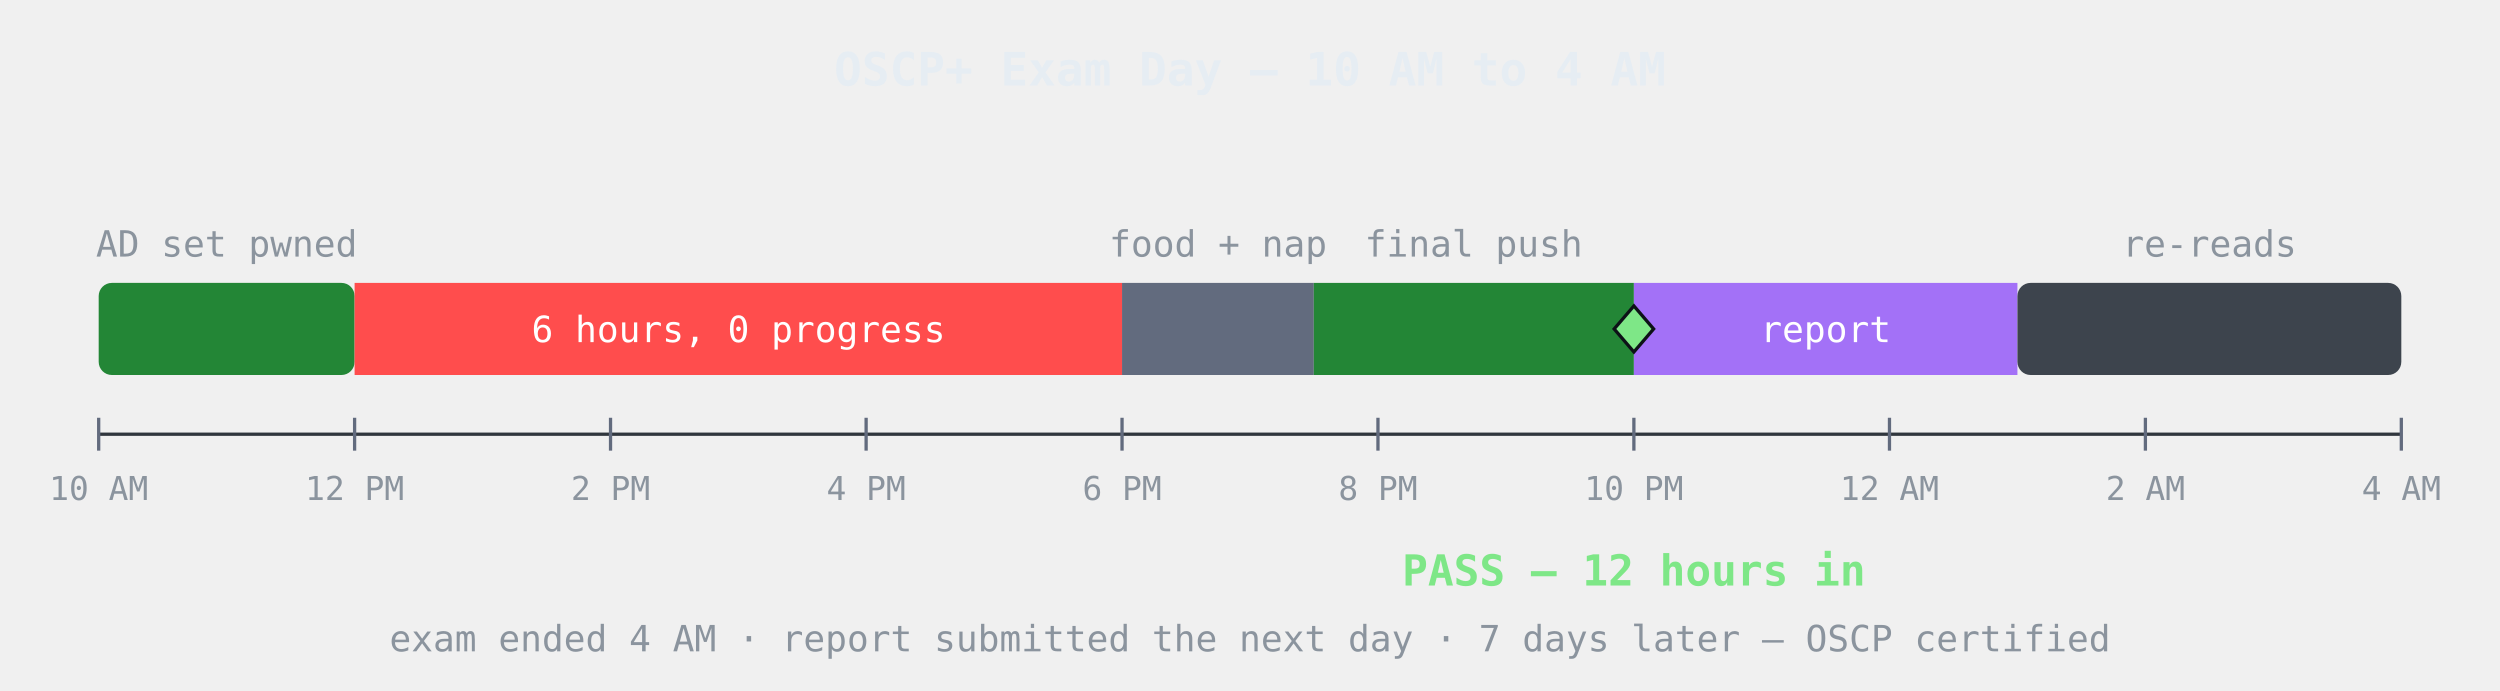
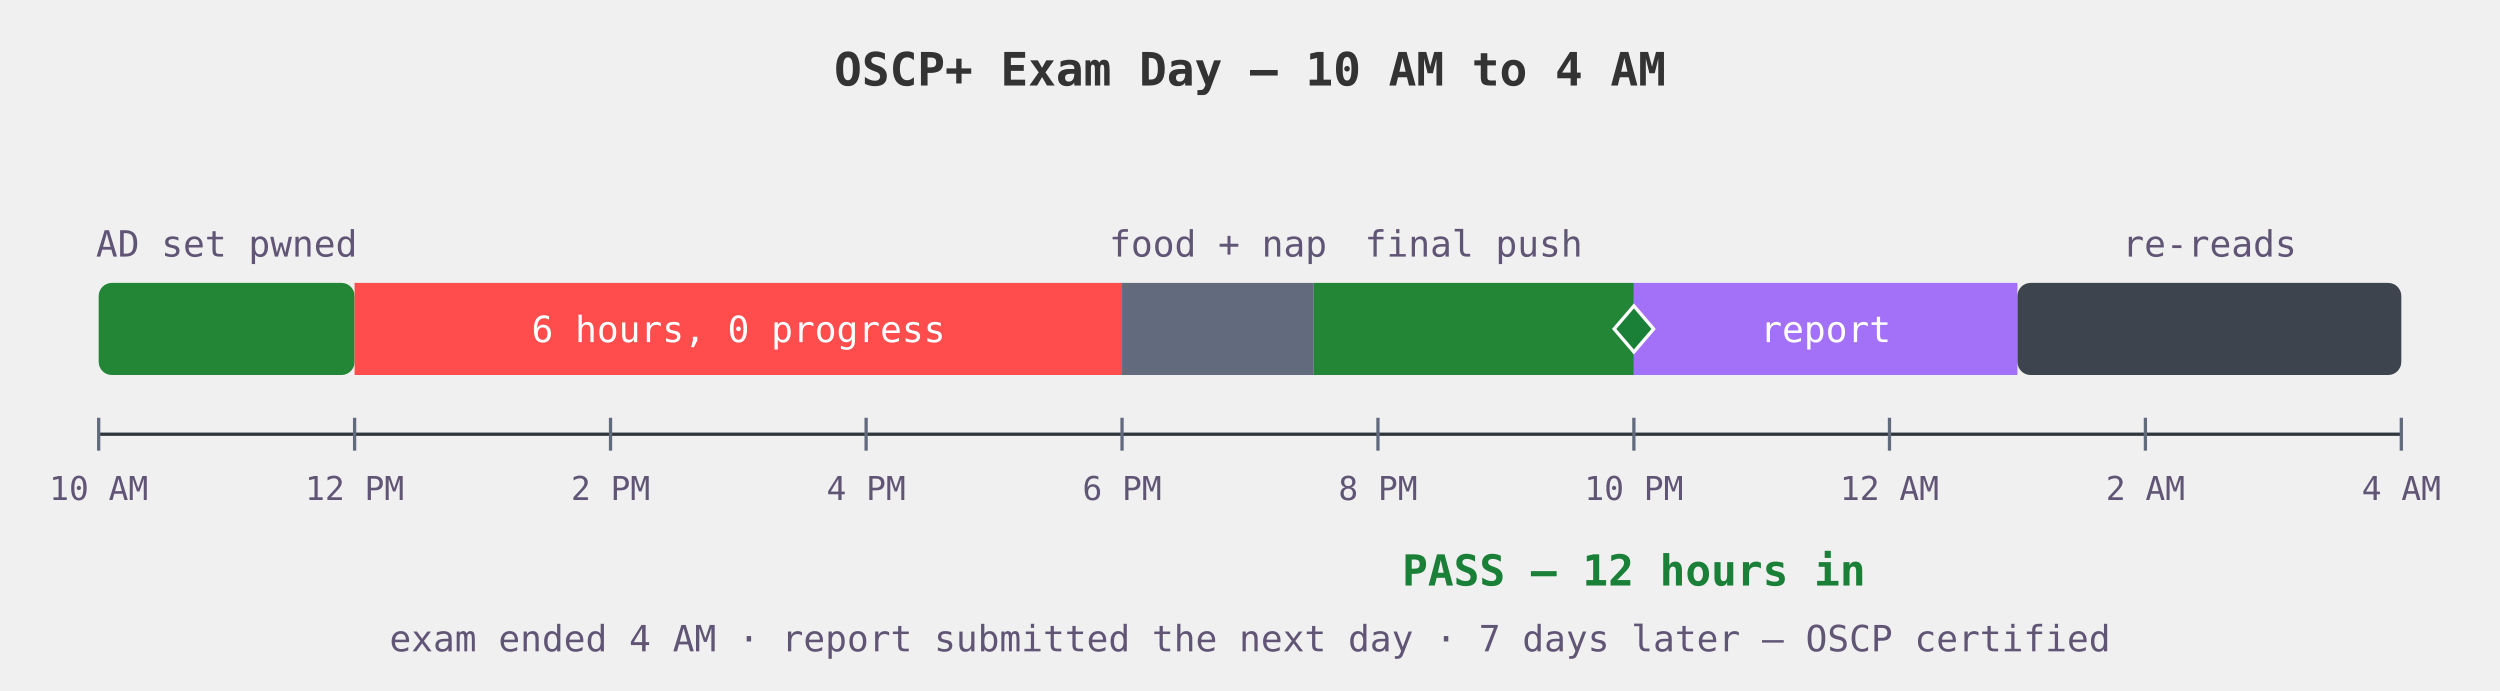
<svg xmlns="http://www.w3.org/2000/svg" viewBox="0 0 760 210" role="img" aria-label="OSCP+ exam day timeline from 10 AM to 4 AM">
  <g font-family="ui-monospace, 'JetBrains Mono', Menlo, monospace">
-     <text x="380" y="26" text-anchor="middle" font-size="14" font-weight="bold" fill="#e6edf3">OSCP+ Exam Day — 10 AM to 4 AM</text>
+     <text x="380" y="26" text-anchor="middle" font-size="14" font-weight="bold" fill="#333333">OSCP+ Exam Day — 10 AM to 4 AM</text>
    <rect x="30" y="86" width="77.8" height="28" rx="4" fill="#238636" />
    <rect x="107.8" y="86" width="233.3" height="28" fill="#ff4d4d" />
    <rect x="341.1" y="86" width="58.3" height="28" fill="#626b7e" />
    <rect x="399.4" y="86" width="97.3" height="28" fill="#238636" />
    <rect x="496.7" y="86" width="116.6" height="28" fill="#a371f7" />
    <rect x="613.3" y="86" width="116.7" height="28" rx="4" fill="#3d444d" />
-     <text x="68.9" y="78" text-anchor="middle" font-size="11" fill="#8b949e">AD set pwned</text>
-     <text x="370.3" y="78" text-anchor="middle" font-size="11" fill="#8b949e">food + nap</text>
-     <text x="448" y="78" text-anchor="middle" font-size="11" fill="#8b949e">final push</text>
-     <text x="671.7" y="78" text-anchor="middle" font-size="11" fill="#8b949e">re-reads</text>
+     <text x="68.9" y="78" text-anchor="middle" font-size="11" fill="#615576">AD set pwned</text>
+     <text x="370.3" y="78" text-anchor="middle" font-size="11" fill="#615576">food + nap</text>
+     <text x="448" y="78" text-anchor="middle" font-size="11" fill="#615576">final push</text>
+     <text x="671.7" y="78" text-anchor="middle" font-size="11" fill="#615576">re-reads</text>
    <text x="224.5" y="104" text-anchor="middle" font-size="11" fill="#ffffff">6 hours, 0 progress</text>
    <text x="555" y="104" text-anchor="middle" font-size="11" fill="#ffffff">report</text>
-     <polygon points="496.7,93 502.7,100 496.7,107 490.7,100" fill="#7ee787" stroke="#0d1117" stroke-width="1" />
-     <text x="496.7" y="178" text-anchor="middle" font-size="13" font-weight="bold" fill="#7ee787">PASS — 12 hours in</text>
+     <polygon points="496.7,93 502.7,100 496.7,107 490.7,100" fill="#1a7f37" stroke="#ffffff" stroke-width="1" />
+     <text x="496.7" y="178" text-anchor="middle" font-size="13" font-weight="bold" fill="#1a7f37">PASS — 12 hours in</text>
    <line x1="30" y1="132" x2="730" y2="132" stroke="#30363d" stroke-width="1" />
    <g stroke="#626b7e" stroke-width="1">
      <line x1="30" y1="127" x2="30" y2="137" />
      <line x1="107.8" y1="127" x2="107.8" y2="137" />
      <line x1="185.6" y1="127" x2="185.6" y2="137" />
      <line x1="263.3" y1="127" x2="263.3" y2="137" />
      <line x1="341.1" y1="127" x2="341.1" y2="137" />
      <line x1="418.9" y1="127" x2="418.9" y2="137" />
      <line x1="496.7" y1="127" x2="496.7" y2="137" />
      <line x1="574.4" y1="127" x2="574.4" y2="137" />
      <line x1="652.2" y1="127" x2="652.2" y2="137" />
      <line x1="730" y1="127" x2="730" y2="137" />
    </g>
-     <g font-size="10" fill="#8b949e" text-anchor="middle">
+     <g font-size="10" fill="#615576" text-anchor="middle">
      <text x="30" y="152">10 AM</text>
      <text x="107.8" y="152">12 PM</text>
      <text x="185.6" y="152">2 PM</text>
      <text x="263.3" y="152">4 PM</text>
      <text x="341.1" y="152">6 PM</text>
      <text x="418.9" y="152">8 PM</text>
      <text x="496.7" y="152">10 PM</text>
      <text x="574.4" y="152">12 AM</text>
      <text x="652.2" y="152">2 AM</text>
      <text x="730" y="152">4 AM</text>
    </g>
-     <text x="380" y="198" text-anchor="middle" font-size="11" fill="#8b949e">exam ended 4 AM · report submitted the next day · 7 days later — OSCP certified</text>
+     <text x="380" y="198" text-anchor="middle" font-size="11" fill="#615576">exam ended 4 AM · report submitted the next day · 7 days later — OSCP certified</text>
  </g>
</svg>
